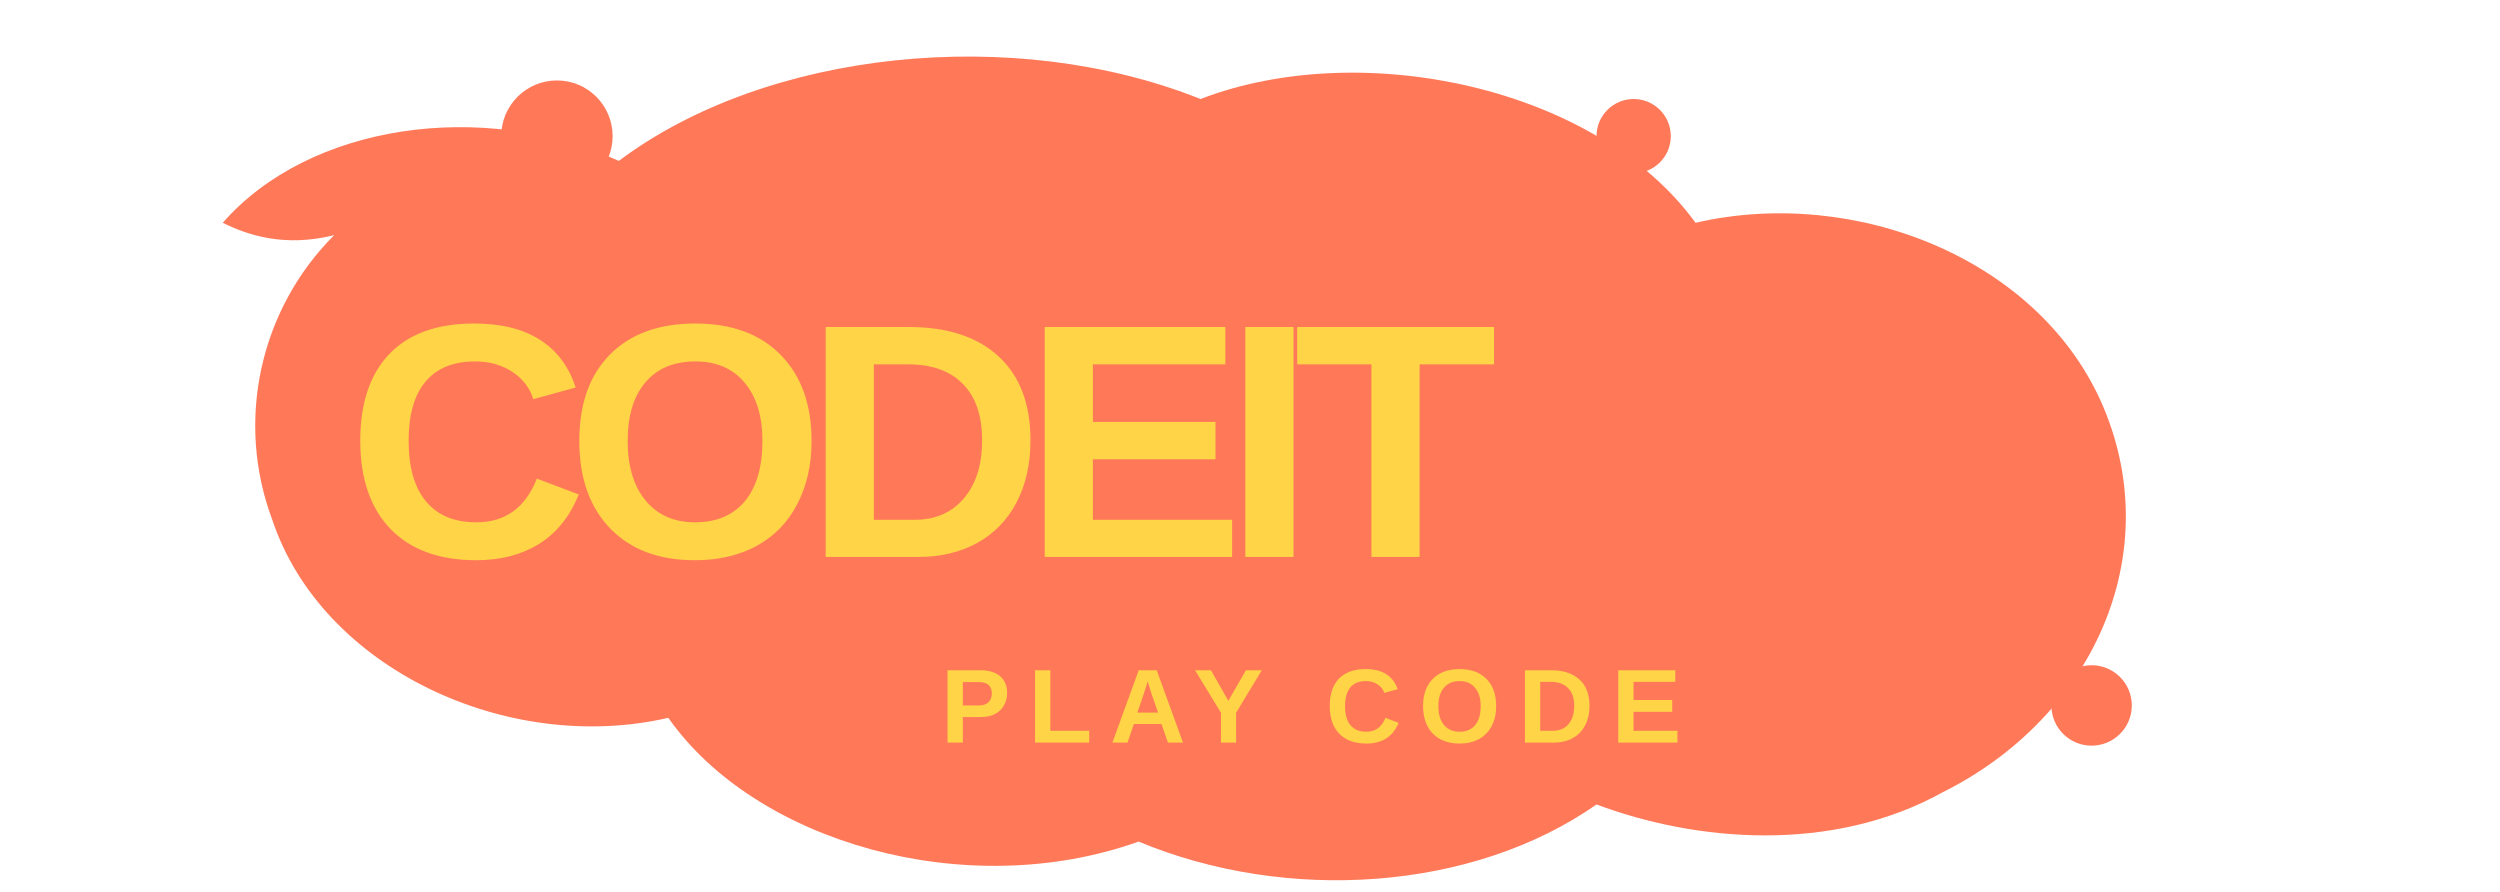
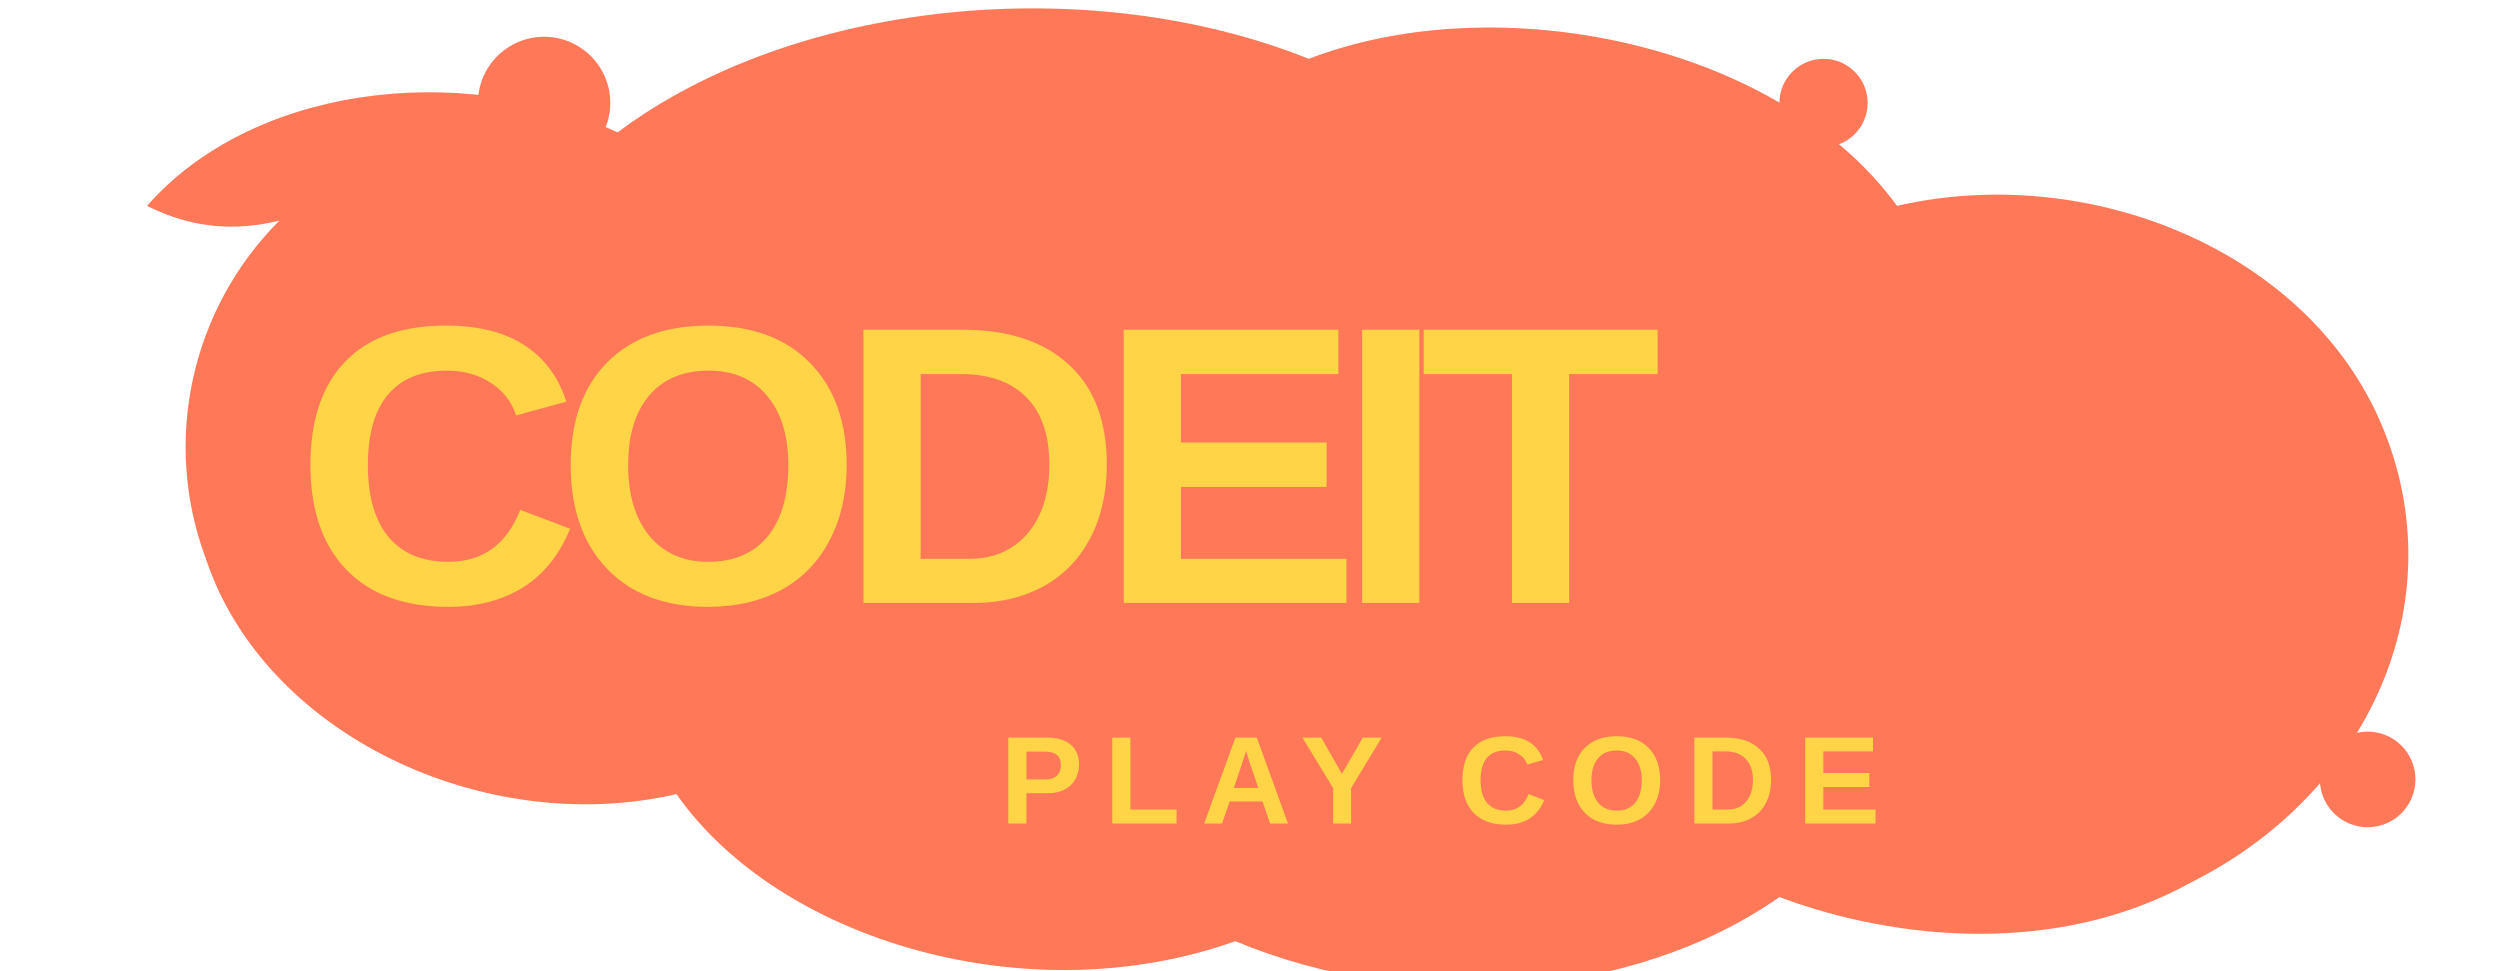
- <svg xmlns="http://www.w3.org/2000/svg" width="202" height="72" viewBox="0 0 202 72" role="img" aria-labelledby="title desc">
+ <svg xmlns="http://www.w3.org/2000/svg" width="170" height="66" viewBox="8 4 170 66" role="img" aria-labelledby="title desc">
  <path fill="#FF7959" d="M18 18c7-8 21-10 32-5 12-9 32-11 47-5 13-5 32-1 40 10 13-3 28 3 33 15 5 12-1 25-13 31-9 5-20 4-28 1-10 7-25 8-37 3-14 5-31 0-38-10-13 3-28-4-32-16-3-8-1-17 5-23-4 1-7 0-9-1Z" />
  <circle cx="45" cy="11" r="4.5" fill="#FF7959" />
  <circle cx="132" cy="11" r="3" fill="#FF7959" />
  <circle cx="169" cy="57" r="3.25" fill="#FF7959" />
  <text x="28" y="45" fill="#FFD447" font-family="Arial Rounded MT Bold, Nunito, Arial, sans-serif" font-size="27" font-weight="900" letter-spacing="-1.8">CODEIT</text>
  <text x="76" y="60" fill="#FFD447" font-family="Nunito, Arial, sans-serif" font-size="8.5" font-weight="800" letter-spacing="1.4">PLAY CODE</text>
</svg>
